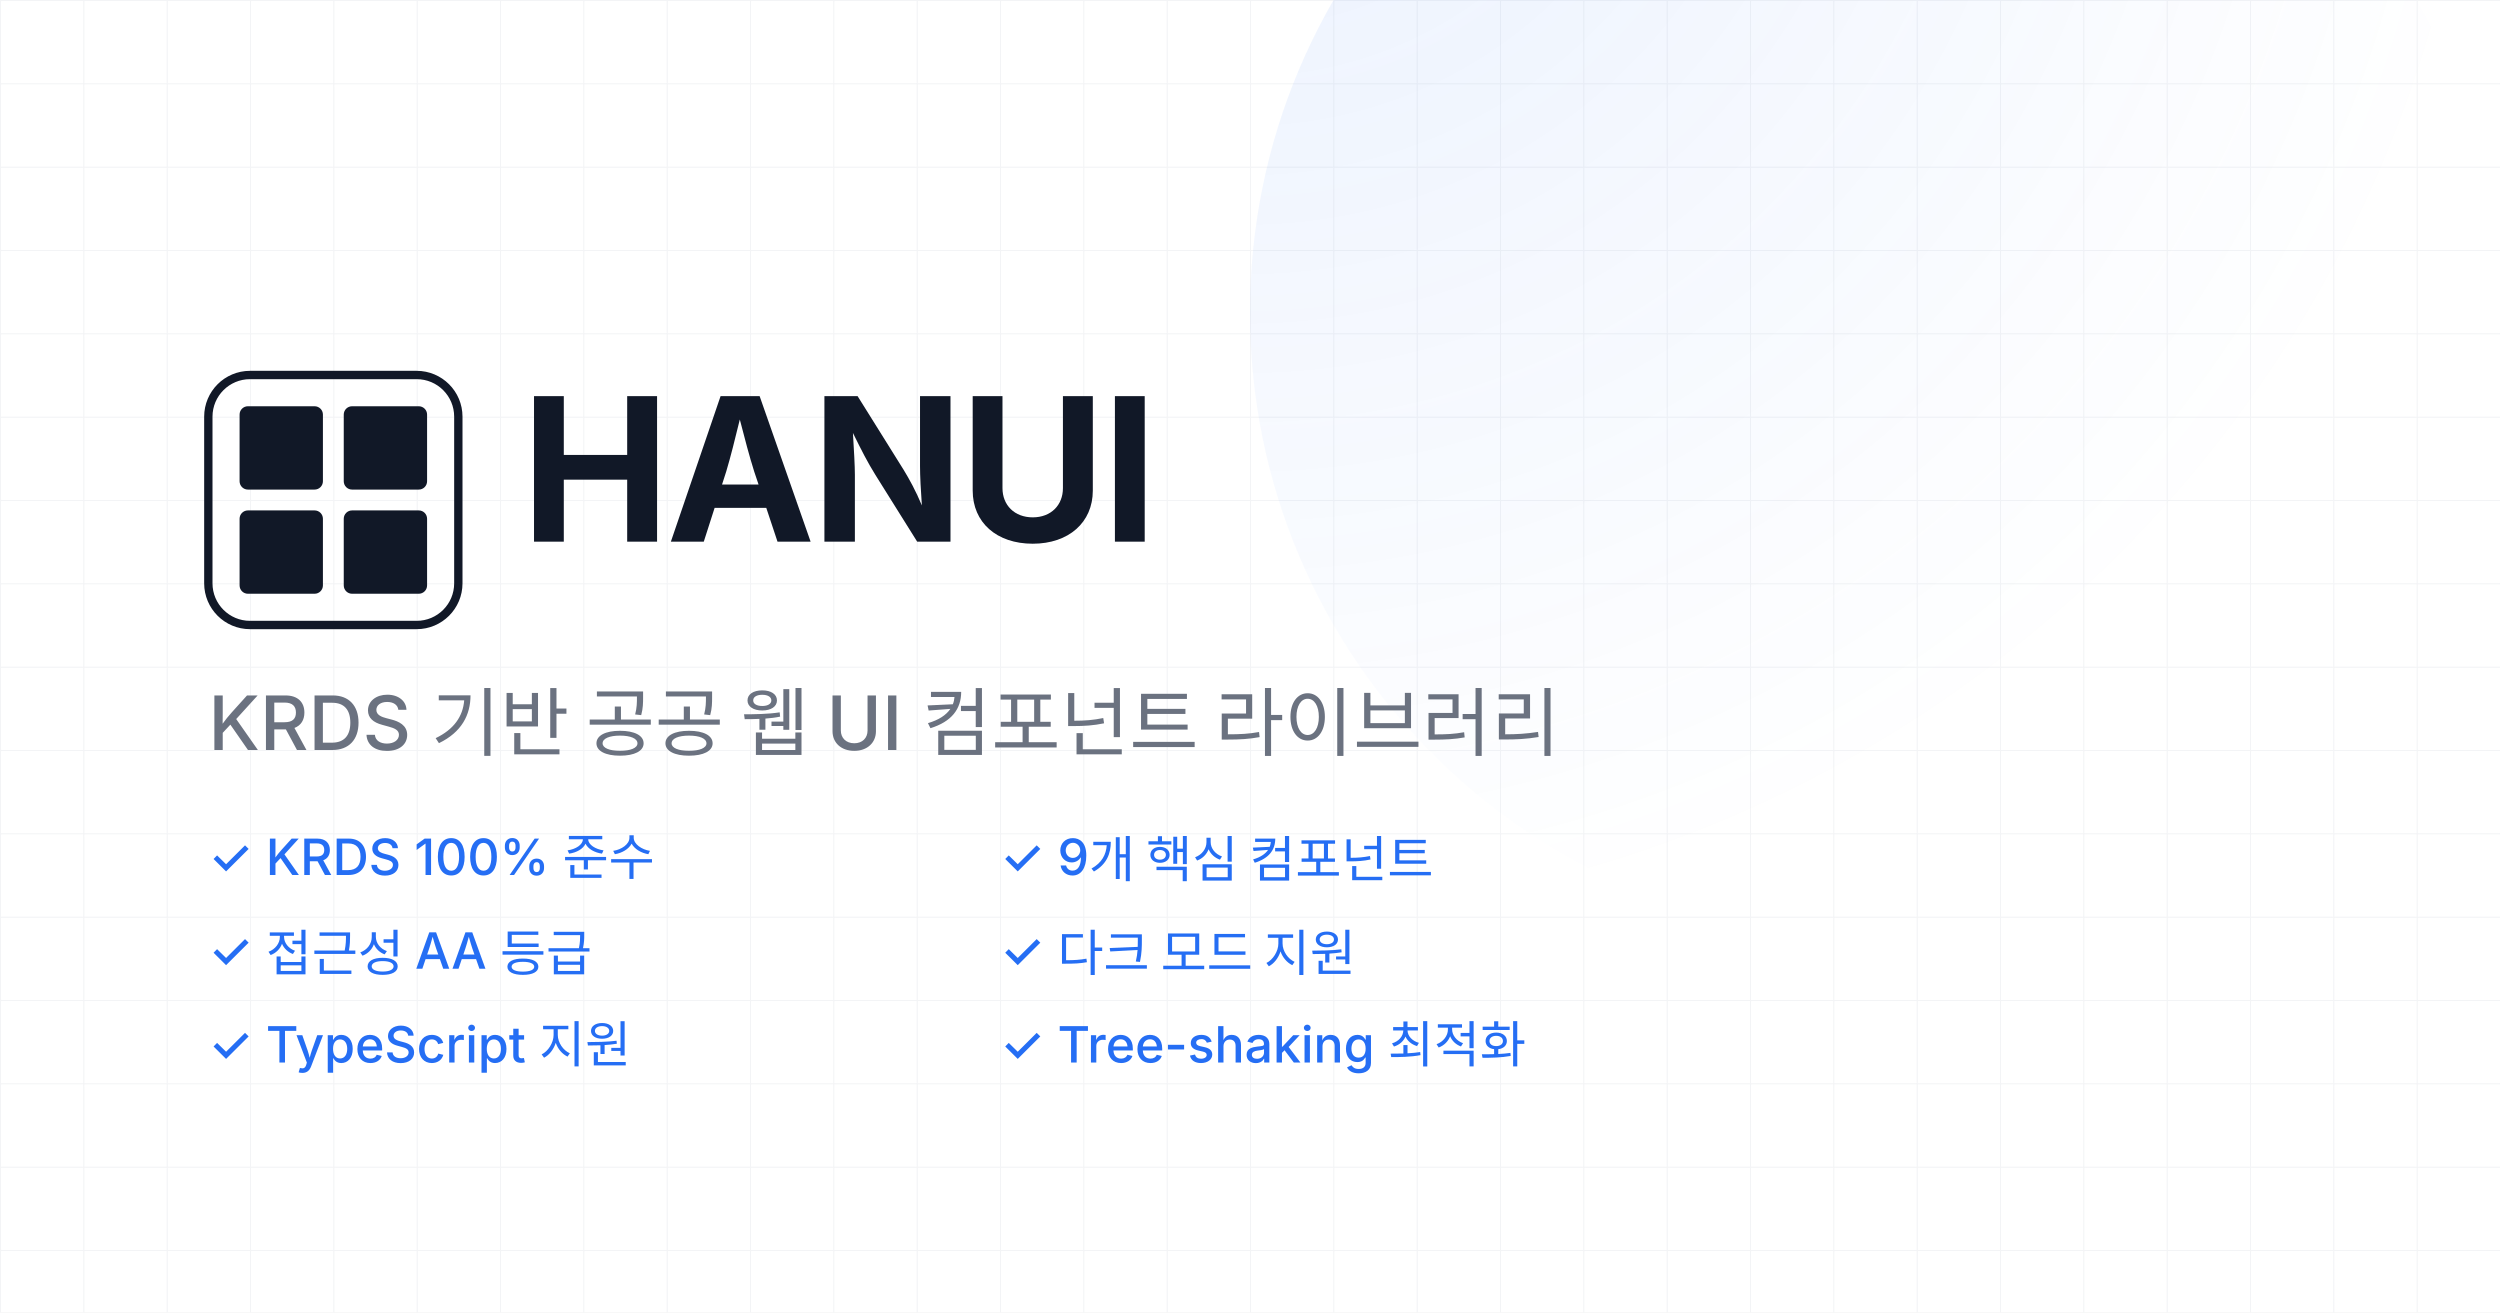
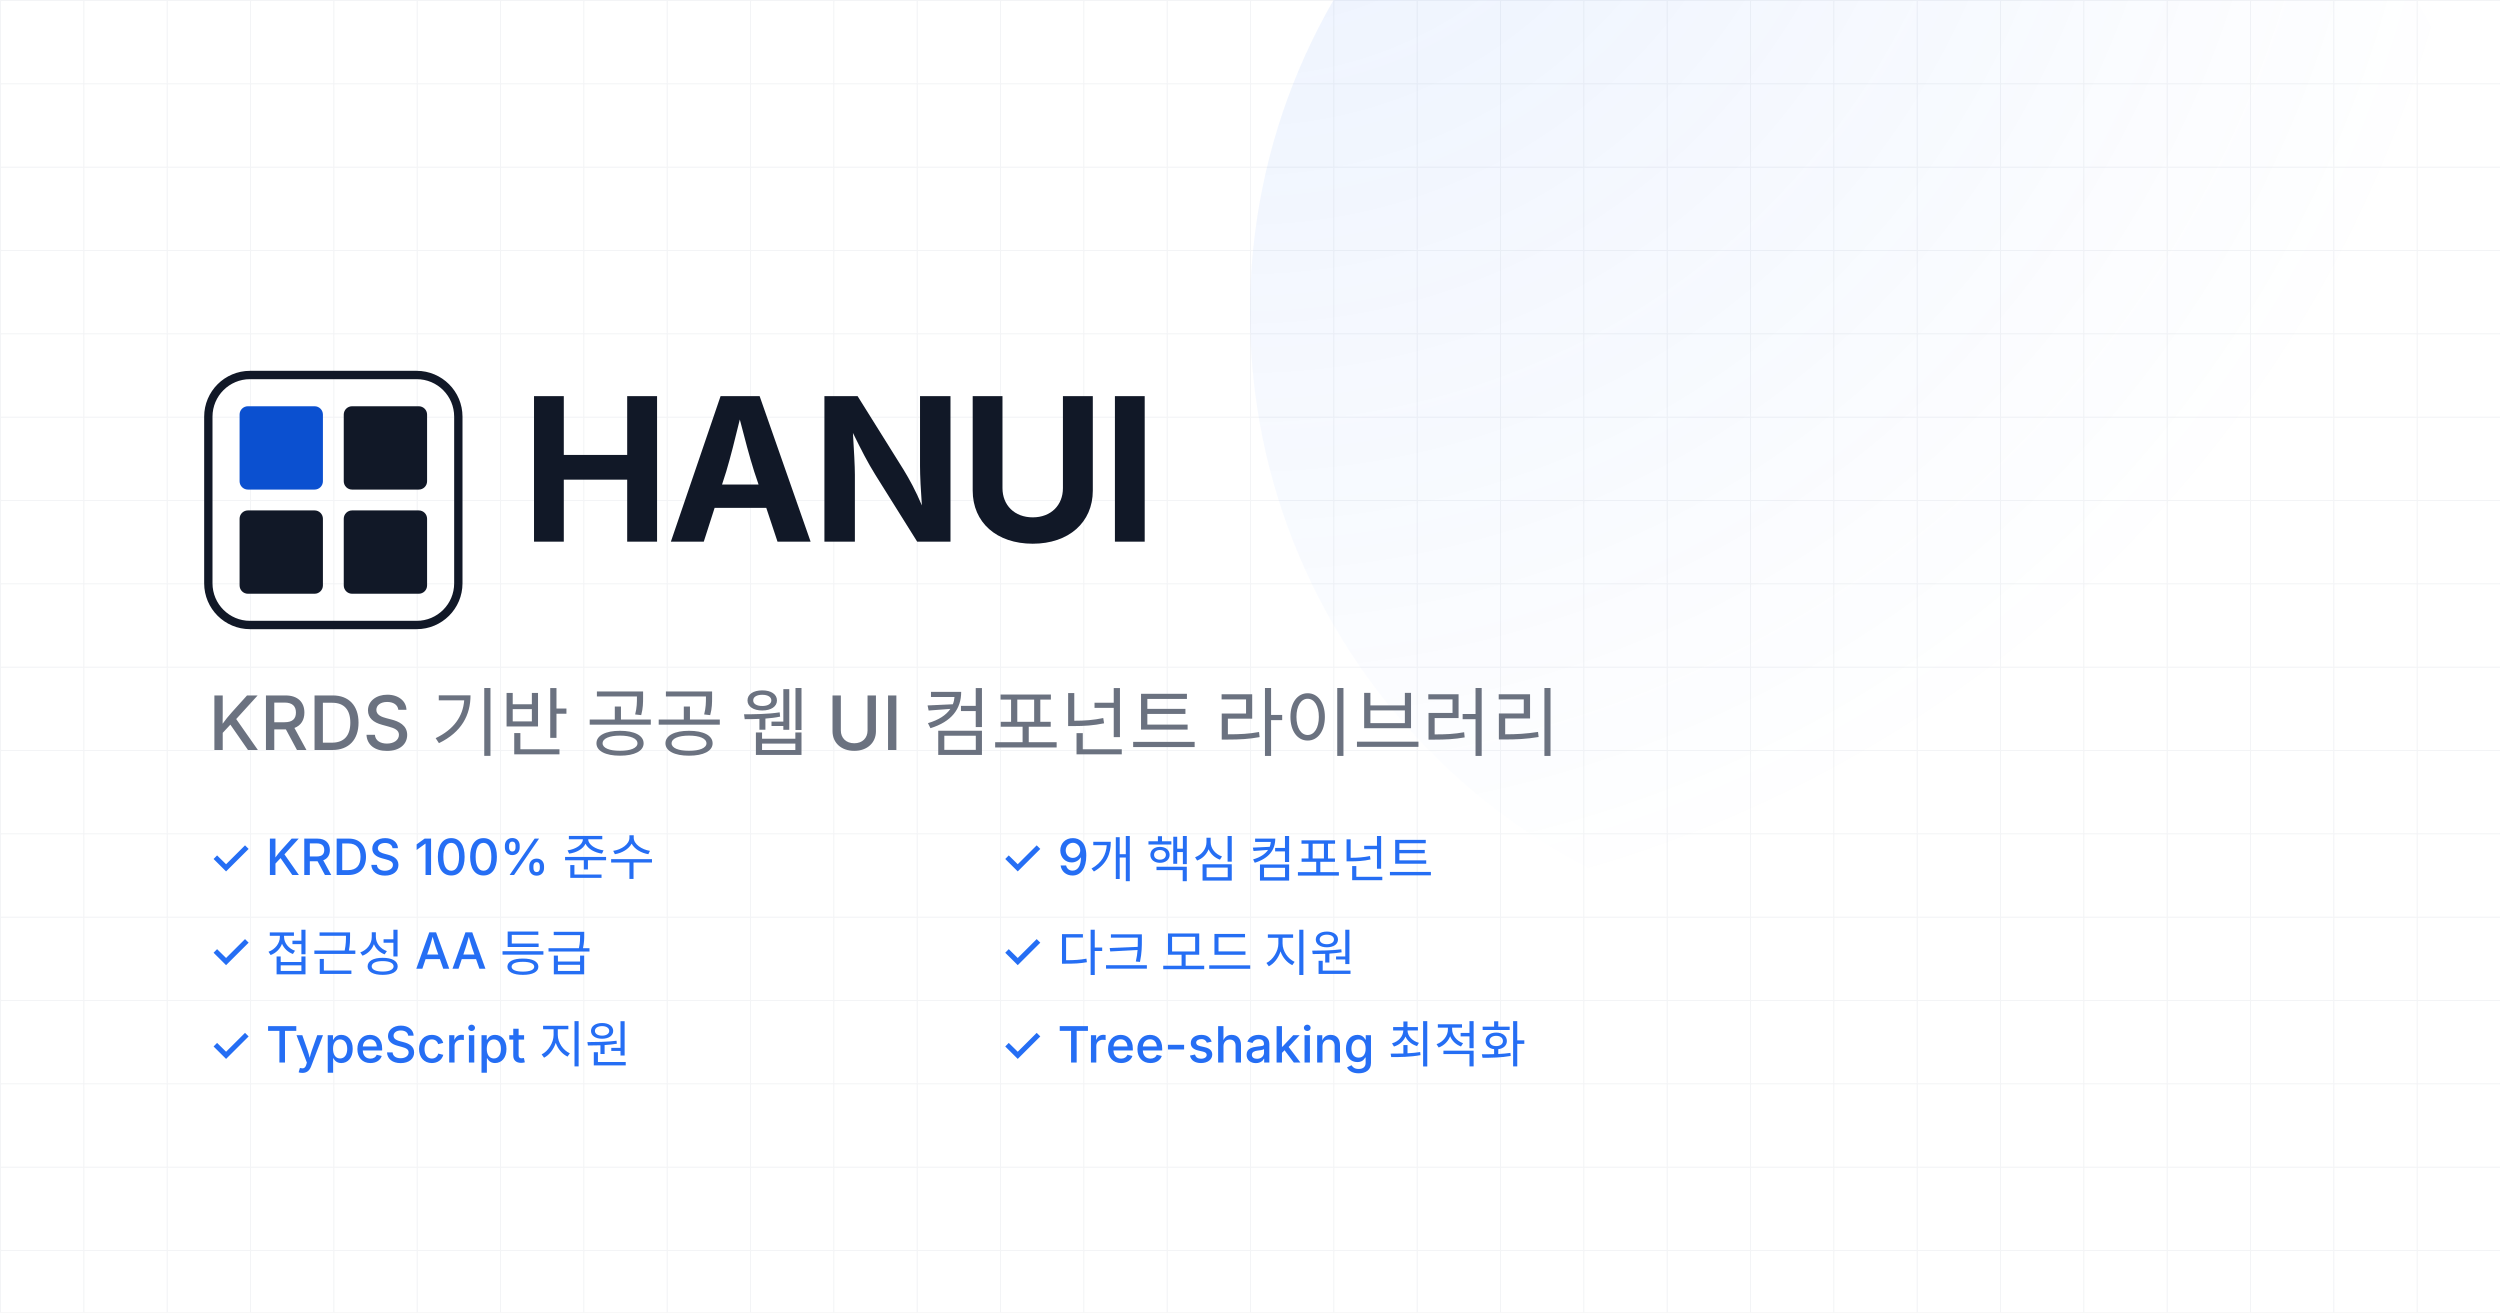
<svg xmlns="http://www.w3.org/2000/svg" width="1200" height="630" viewBox="0 0 1200 630" fill="none">
  <rect width="1200" height="630" fill="white" />
  <defs>
    <pattern id="grid" width="40" height="40" patternUnits="userSpaceOnUse">
      <path d="M 40 0 L 0 0 0 40" fill="none" stroke="#f3f4f6" stroke-width="1" />
    </pattern>
  </defs>
  <rect width="1200" height="630" fill="url(#grid)" />
  <defs>
    <radialGradient id="accent-gradient" cx="0" cy="0" r="1">
      <stop offset="0%" stop-color="#256ef4" stop-opacity="0.1" />
      <stop offset="100%" stop-color="#256ef4" stop-opacity="0" />
    </radialGradient>
  </defs>
  <circle cx="900" cy="150" r="300" fill="url(#accent-gradient)" />
  <g transform="translate(100, 180)">
    <rect x="0" y="0" width="120" height="120" rx="20" stroke="#111827" stroke-width="4" fill="none" />
-     <rect x="15" y="15" width="40" height="40" rx="4" fill="#111827" />
+     <rect x="15" y="15" width="40" height="40" rx="4" fill="#0b50d0" />
    <rect x="65" y="15" width="40" height="40" rx="4" fill="#111827" />
    <rect x="15" y="65" width="40" height="40" rx="4" fill="#111827" />
    <rect x="65" y="65" width="40" height="40" rx="4" fill="#111827" />
  </g>
  <text x="250" y="260" font-family="system-ui, -apple-system, sans-serif" font-size="96" font-weight="700" fill="#111827" letter-spacing="-2">HANUI</text>
  <text x="100" y="360" font-family="system-ui, -apple-system, sans-serif" font-size="36" font-weight="500" fill="#6b7280">KRDS 기반 공공 웹 UI 컴포넌트 라이브러리</text>
  <g transform="translate(100, 420)">
    <text x="0" y="0" font-family="system-ui, -apple-system, sans-serif" font-size="24" font-weight="500" fill="#256ef4">✓ KRDS 100% 준수</text>
    <text x="0" y="45" font-family="system-ui, -apple-system, sans-serif" font-size="24" font-weight="500" fill="#256ef4">✓ 접근성 AA 등급</text>
    <text x="0" y="90" font-family="system-ui, -apple-system, sans-serif" font-size="24" font-weight="500" fill="#256ef4">✓ TypeScript 지원</text>
    <text x="380" y="0" font-family="system-ui, -apple-system, sans-serif" font-size="24" font-weight="500" fill="#256ef4">✓ 9개 핵심 컴포넌트</text>
    <text x="380" y="45" font-family="system-ui, -apple-system, sans-serif" font-size="24" font-weight="500" fill="#256ef4">✓ 다크 모드 지원</text>
    <text x="380" y="90" font-family="system-ui, -apple-system, sans-serif" font-size="24" font-weight="500" fill="#256ef4">✓ Tree-shaking 최적화</text>
  </g>
</svg>
